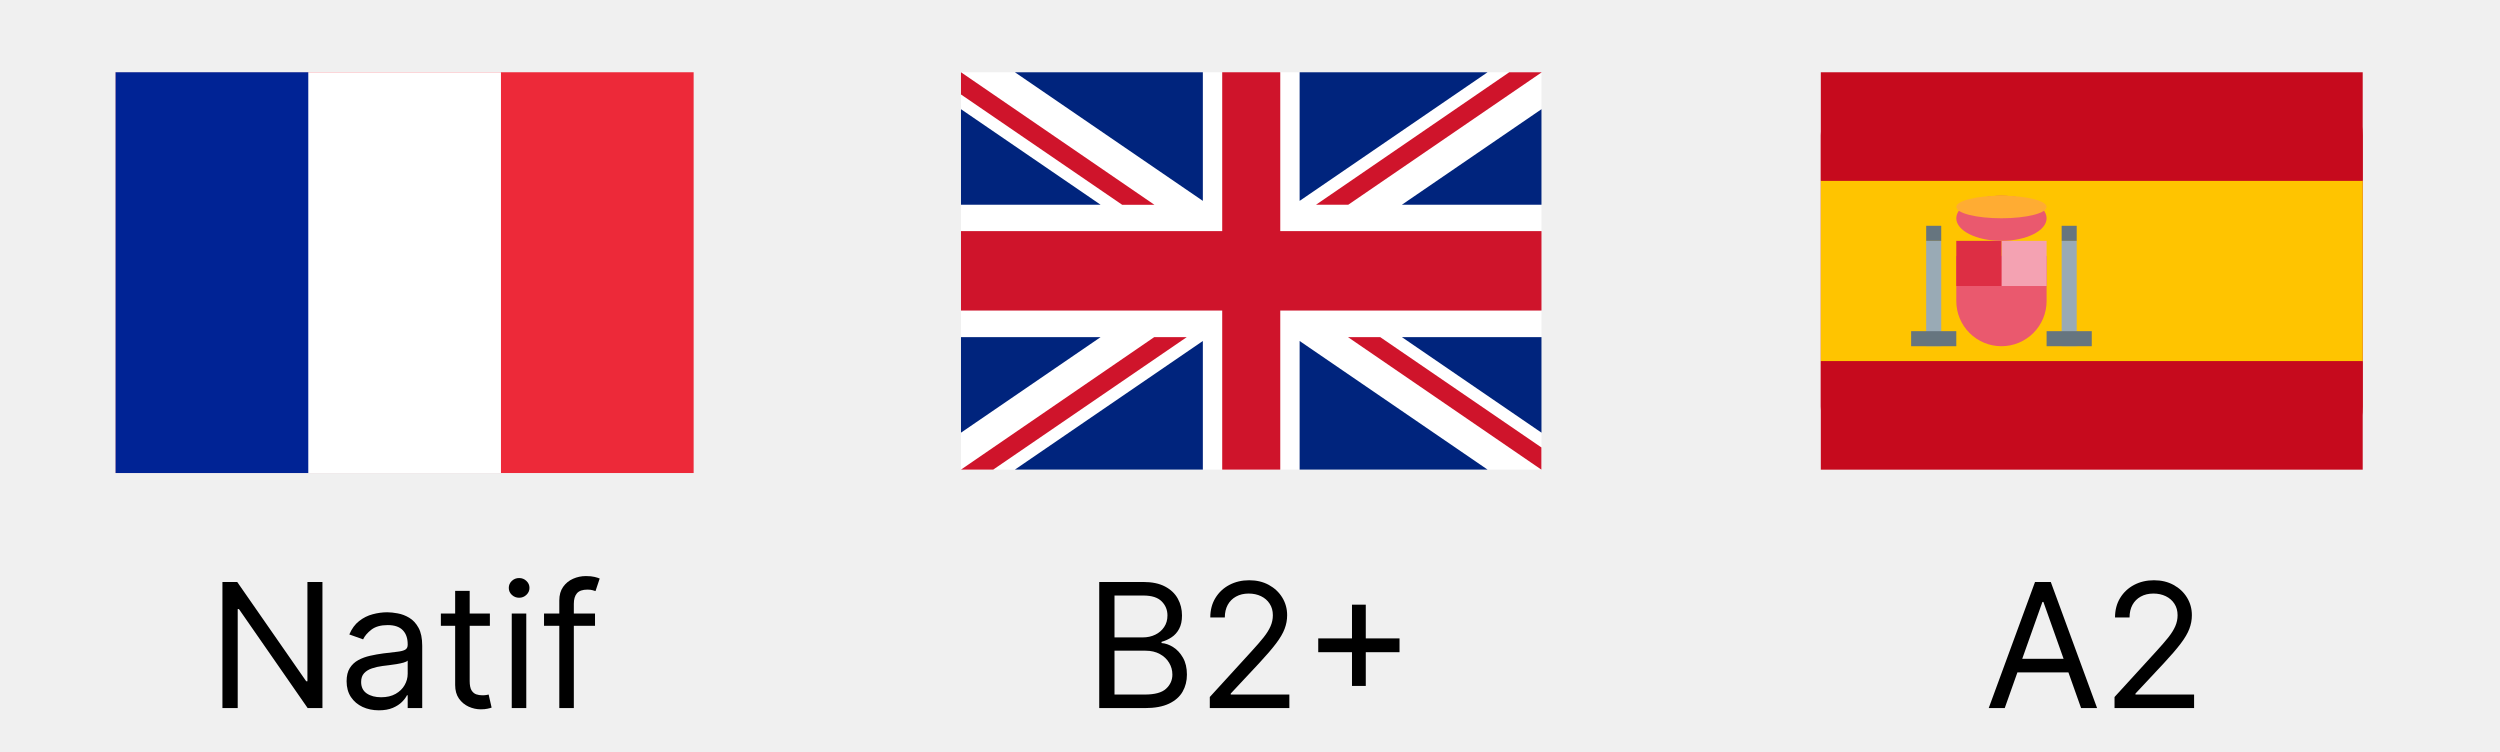
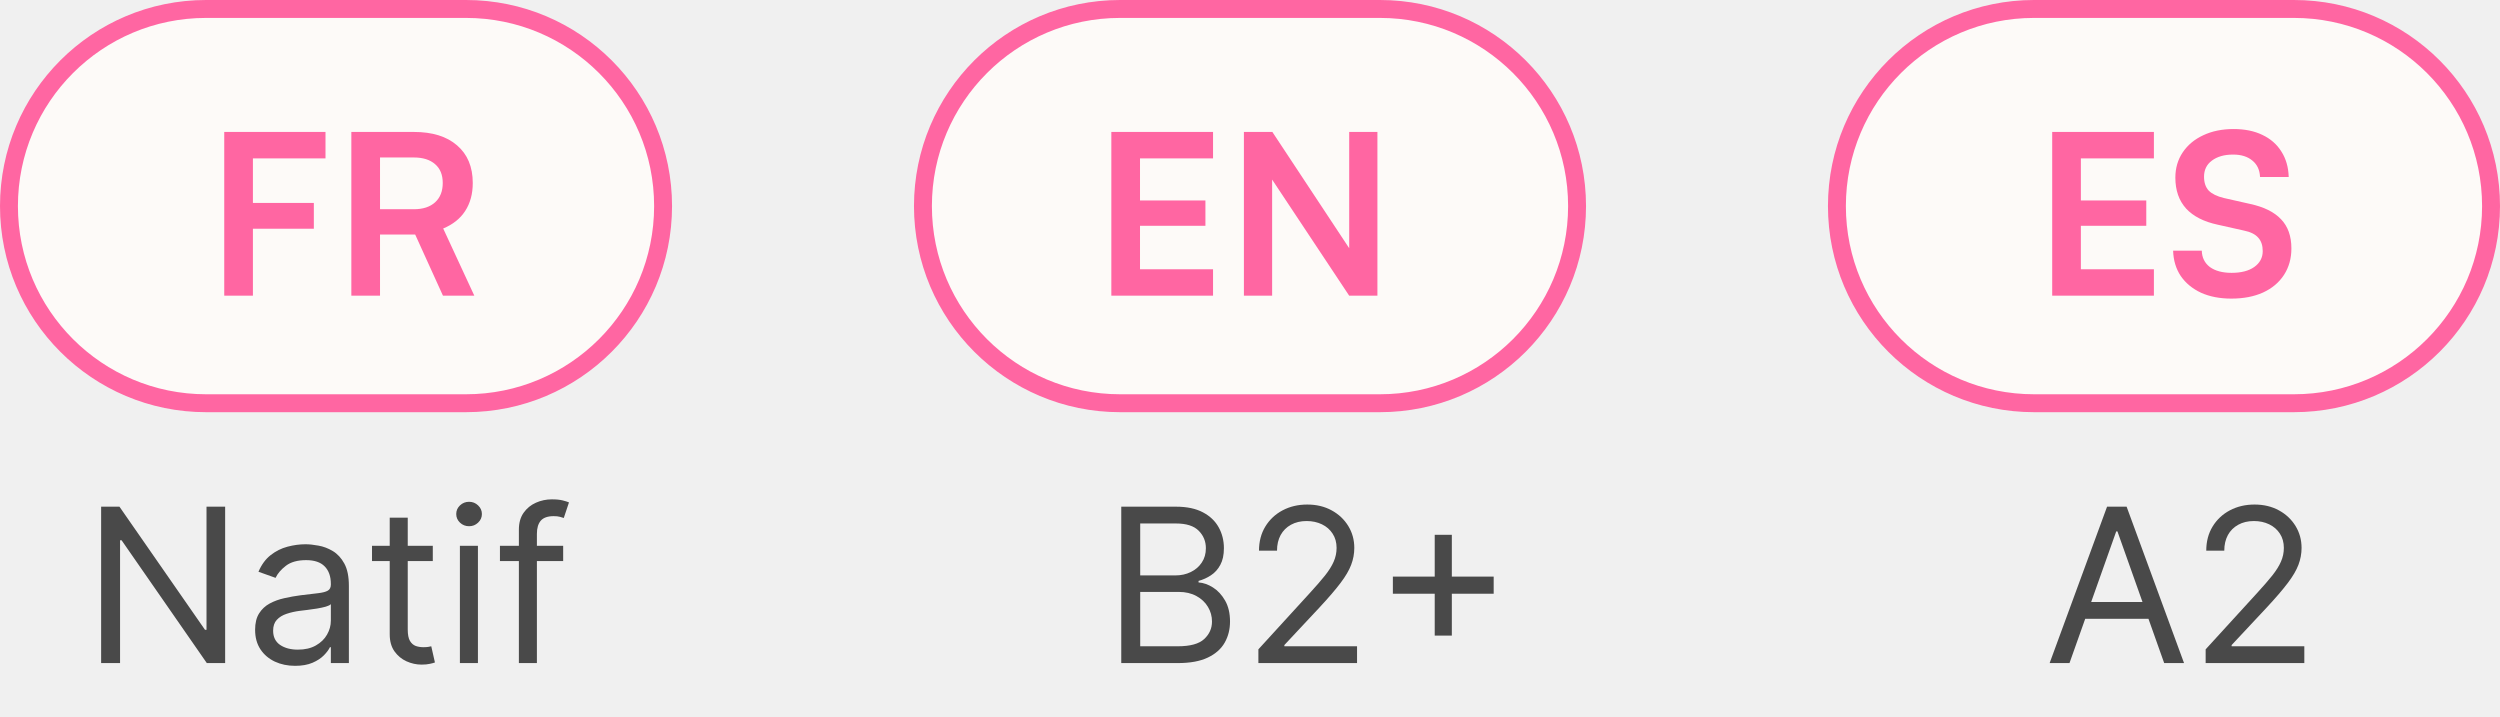
- <svg xmlns="http://www.w3.org/2000/svg" width="346" height="104" viewBox="0 0 346 104" fill="none">
-   <g clip-path="url(#clip0_2138_59)">
-     <path d="M327 56.25C327 58.461 326.122 60.58 324.559 62.143C322.996 63.706 320.877 64.584 318.667 64.584H260.333C258.123 64.584 256.004 63.706 254.441 62.143C252.878 60.58 252 58.461 252 56.25V18.75C252 16.54 252.878 14.421 254.441 12.858C256.004 11.295 258.123 10.417 260.333 10.417H318.667C320.877 10.417 322.996 11.295 324.559 12.858C326.122 14.421 327 16.54 327 18.75V56.25Z" fill="#C60A1D" />
-     <path d="M252 25H327V50H252V25Z" fill="#FFC400" />
-     <path d="M270.75 35.417V41.667C270.75 43.325 271.408 44.914 272.581 46.086C273.753 47.258 275.342 47.917 277 47.917C278.658 47.917 280.247 47.258 281.419 46.086C282.592 44.914 283.25 43.325 283.25 41.667V35.417H270.75Z" fill="#EA596E" />
-     <path d="M277 33.334H283.25V39.584H277V33.334Z" fill="#F4A2B2" />
-     <path d="M270.75 33.334H277V39.584H270.75V33.334Z" fill="#DD2E44" />
-     <path d="M277 33.334C280.452 33.334 283.25 31.934 283.25 30.209C283.25 28.483 280.452 27.084 277 27.084C273.548 27.084 270.75 28.483 270.75 30.209C270.75 31.934 273.548 33.334 277 33.334Z" fill="#EA596E" />
-     <path d="M277 30.209C280.452 30.209 283.25 29.509 283.25 28.646C283.25 27.783 280.452 27.084 277 27.084C273.548 27.084 270.75 27.783 270.75 28.646C270.75 29.509 273.548 30.209 277 30.209Z" fill="#FFAC33" />
-     <path d="M266.582 33.334H268.665V47.917H266.582V33.334ZM285.332 33.334H287.415V47.917H285.332V33.334Z" fill="#99AAB5" />
-     <path d="M264.5 45.834H270.75V47.917H264.5V45.834ZM283.25 45.834H289.5V47.917H283.25V45.834ZM266.583 31.25H268.667V33.334H266.583V31.25ZM285.333 31.25H287.417V33.334H285.333V31.25Z" fill="#66757F" />
-     <rect x="252" y="10" width="75" height="15" fill="#C60A1D" />
-     <rect x="252" y="50" width="75" height="15" fill="#C60A1D" />
-   </g>
-   <path d="M16 10H96V65.467H16V10Z" fill="#ED2939" />
-   <path d="M16 10H69.333V65.467H16V10Z" fill="white" />
-   <path d="M16 10H42.667V65.467H16V10Z" fill="#002395" />
-   <path d="M133 10H213.343V64.994H133V10Z" fill="white" />
-   <path d="M169.154 42.98V64.994H177.189V42.98H213.343V31.986H177.189V10H169.154V31.986H133V42.98H169.154Z" fill="#CF142B" />
-   <path d="M179.868 27.802V10H205.88L179.868 27.802ZM179.868 47.192V64.994H205.88L179.868 47.192ZM166.474 47.192V64.994H140.462L166.474 47.192ZM166.474 27.802V10H140.462L166.474 27.802ZM133 15.112V28.331H152.316L133 15.112ZM213.342 15.112V28.331H194.027L213.342 15.112ZM213.342 59.882V46.663H194.027L213.342 59.882ZM133 59.882V46.663H152.316L133 59.882Z" fill="#00247D" />
-   <path d="M213.343 10H208.88L182.142 28.331H186.604L213.385 10M164.201 46.662H159.738L133 64.993H137.462L164.243 46.662M155.312 28.345H159.774L133 10V13.075L155.312 28.345ZM191.017 46.655H186.555L213.328 65V61.926L191.017 46.655Z" fill="#CF142B" />
-   <path d="M44.626 80.546V98H42.581L33.07 84.296H32.899V98H30.785V80.546H32.831L42.376 94.284H42.547V80.546H44.626ZM52.435 98.307C51.606 98.307 50.853 98.151 50.177 97.838C49.501 97.52 48.964 97.063 48.566 96.466C48.168 95.864 47.969 95.137 47.969 94.284C47.969 93.534 48.117 92.926 48.413 92.46C48.708 91.989 49.103 91.62 49.597 91.353C50.092 91.085 50.637 90.887 51.234 90.756C51.836 90.62 52.441 90.512 53.049 90.432C53.844 90.33 54.489 90.253 54.984 90.202C55.484 90.145 55.847 90.051 56.075 89.921C56.307 89.79 56.424 89.563 56.424 89.239V89.171C56.424 88.33 56.194 87.676 55.734 87.21C55.279 86.745 54.589 86.512 53.663 86.512C52.702 86.512 51.95 86.722 51.404 87.142C50.859 87.563 50.475 88.012 50.254 88.489L48.344 87.807C48.685 87.012 49.14 86.392 49.708 85.949C50.282 85.5 50.907 85.188 51.583 85.012C52.265 84.83 52.935 84.739 53.594 84.739C54.015 84.739 54.498 84.79 55.043 84.892C55.594 84.989 56.126 85.191 56.637 85.497C57.154 85.804 57.583 86.267 57.924 86.887C58.265 87.506 58.435 88.335 58.435 89.375V98H56.424V96.228H56.322C56.185 96.512 55.958 96.816 55.64 97.139C55.322 97.463 54.898 97.739 54.37 97.966C53.842 98.193 53.197 98.307 52.435 98.307ZM52.742 96.5C53.538 96.5 54.208 96.344 54.754 96.031C55.305 95.719 55.719 95.316 55.998 94.821C56.282 94.327 56.424 93.807 56.424 93.262V91.421C56.339 91.523 56.151 91.617 55.861 91.702C55.577 91.781 55.248 91.853 54.873 91.915C54.504 91.972 54.143 92.023 53.791 92.068C53.444 92.108 53.163 92.142 52.947 92.171C52.424 92.239 51.935 92.35 51.481 92.503C51.032 92.651 50.668 92.875 50.39 93.176C50.117 93.472 49.981 93.875 49.981 94.387C49.981 95.085 50.239 95.614 50.756 95.972C51.279 96.324 51.941 96.5 52.742 96.5ZM67.8 84.909V86.614H61.016V84.909H67.8ZM62.993 81.773H65.004V94.25C65.004 94.818 65.087 95.245 65.251 95.529C65.422 95.807 65.638 95.995 65.899 96.091C66.166 96.182 66.447 96.228 66.743 96.228C66.965 96.228 67.146 96.216 67.288 96.193C67.43 96.165 67.544 96.142 67.629 96.125L68.038 97.932C67.902 97.983 67.712 98.034 67.467 98.085C67.223 98.142 66.913 98.171 66.538 98.171C65.97 98.171 65.413 98.049 64.868 97.804C64.328 97.56 63.879 97.188 63.521 96.688C63.169 96.188 62.993 95.557 62.993 94.796V81.773ZM70.825 98V84.909H72.837V98H70.825ZM71.848 82.728C71.456 82.728 71.118 82.594 70.834 82.327C70.555 82.06 70.416 81.739 70.416 81.364C70.416 80.989 70.555 80.668 70.834 80.401C71.118 80.134 71.456 80 71.848 80C72.24 80 72.575 80.134 72.854 80.401C73.138 80.668 73.28 80.989 73.28 81.364C73.28 81.739 73.138 82.06 72.854 82.327C72.575 82.594 72.24 82.728 71.848 82.728ZM82.35 84.909V86.614H75.293V84.909H82.35ZM77.407 98V83.103C77.407 82.353 77.583 81.728 77.935 81.228C78.288 80.728 78.745 80.353 79.308 80.103C79.87 79.853 80.464 79.728 81.089 79.728C81.583 79.728 81.987 79.767 82.299 79.847C82.612 79.926 82.844 80 82.998 80.068L82.418 81.807C82.316 81.773 82.174 81.73 81.992 81.679C81.816 81.628 81.583 81.603 81.293 81.603C80.629 81.603 80.148 81.77 79.853 82.105C79.563 82.441 79.418 82.932 79.418 83.58V98H77.407Z" fill="black" />
-   <path d="M152.133 98V80.546H158.235C159.451 80.546 160.454 80.756 161.244 81.176C162.034 81.591 162.622 82.151 163.008 82.855C163.395 83.554 163.588 84.33 163.588 85.182C163.588 85.932 163.454 86.551 163.187 87.04C162.926 87.529 162.579 87.915 162.147 88.199C161.721 88.483 161.258 88.693 160.758 88.83V89C161.292 89.034 161.829 89.222 162.369 89.563C162.909 89.904 163.36 90.392 163.724 91.029C164.088 91.665 164.27 92.443 164.27 93.364C164.27 94.239 164.071 95.026 163.673 95.725C163.275 96.424 162.647 96.978 161.789 97.387C160.931 97.796 159.815 98 158.44 98H152.133ZM154.247 96.125H158.44C159.821 96.125 160.801 95.858 161.38 95.324C161.966 94.784 162.258 94.131 162.258 93.364C162.258 92.773 162.108 92.228 161.806 91.728C161.505 91.222 161.076 90.818 160.52 90.517C159.963 90.21 159.304 90.057 158.542 90.057H154.247V96.125ZM154.247 88.216H158.167C158.804 88.216 159.377 88.091 159.889 87.841C160.406 87.591 160.815 87.239 161.116 86.784C161.423 86.33 161.576 85.796 161.576 85.182C161.576 84.415 161.309 83.764 160.775 83.23C160.241 82.691 159.395 82.421 158.235 82.421H154.247V88.216ZM167.436 98V96.466L173.197 90.159C173.873 89.421 174.43 88.779 174.868 88.233C175.305 87.682 175.629 87.165 175.839 86.682C176.055 86.193 176.163 85.682 176.163 85.148C176.163 84.534 176.015 84.003 175.72 83.554C175.43 83.105 175.032 82.759 174.527 82.514C174.021 82.27 173.453 82.148 172.822 82.148C172.152 82.148 171.566 82.287 171.066 82.566C170.572 82.838 170.189 83.222 169.916 83.716C169.649 84.21 169.515 84.79 169.515 85.455H167.504C167.504 84.432 167.74 83.534 168.211 82.762C168.683 81.989 169.325 81.387 170.137 80.955C170.956 80.523 171.873 80.307 172.89 80.307C173.913 80.307 174.819 80.523 175.609 80.955C176.399 81.387 177.018 81.969 177.467 82.702C177.916 83.435 178.14 84.25 178.14 85.148C178.14 85.79 178.024 86.418 177.791 87.031C177.564 87.639 177.166 88.318 176.598 89.068C176.035 89.813 175.254 90.722 174.254 91.796L170.333 95.989V96.125H178.447V98H167.436ZM187.115 94.932V83.682H189.024V94.932H187.115ZM182.444 90.262V88.353H193.694V90.262H182.444Z" fill="black" />
-   <path d="M277.455 98H275.239L281.648 80.546H283.83L290.239 98H288.023L282.807 83.307H282.67L277.455 98ZM278.273 91.182H287.205V93.057H278.273V91.182ZM292.651 98V96.466L298.412 90.159C299.088 89.421 299.645 88.779 300.082 88.233C300.52 87.682 300.844 87.165 301.054 86.682C301.27 86.193 301.378 85.682 301.378 85.148C301.378 84.534 301.23 84.003 300.935 83.554C300.645 83.105 300.247 82.759 299.741 82.514C299.236 82.27 298.668 82.148 298.037 82.148C297.366 82.148 296.781 82.287 296.281 82.566C295.787 82.838 295.403 83.222 295.131 83.716C294.864 84.21 294.73 84.79 294.73 85.455H292.719C292.719 84.432 292.955 83.534 293.426 82.762C293.898 81.989 294.54 81.387 295.352 80.955C296.17 80.523 297.088 80.307 298.105 80.307C299.128 80.307 300.034 80.523 300.824 80.955C301.614 81.387 302.233 81.969 302.682 82.702C303.131 83.435 303.355 84.25 303.355 85.148C303.355 85.79 303.239 86.418 303.006 87.031C302.778 87.639 302.381 88.318 301.812 89.068C301.25 89.813 300.469 90.722 299.469 91.796L295.548 95.989V96.125H303.662V98H292.651Z" fill="black" />
-   <defs>
-     <clipPath id="clip0_2138_59">
-       <rect width="75" height="75" fill="white" transform="translate(252 0.000244141)" />
-     </clipPath>
-   </defs>
+ <svg xmlns="http://www.w3.org/2000/svg" width="279" height="80" viewBox="0 0 279 80" fill="none">
+   <path d="M25.126 56.545V74H23.081L13.57 60.295H13.399V74H11.286V56.545H13.331L22.876 70.284H23.047V56.545H25.126ZM32.935 74.307C32.106 74.307 31.353 74.151 30.677 73.838C30.001 73.52 29.464 73.062 29.066 72.466C28.668 71.864 28.47 71.136 28.47 70.284C28.47 69.534 28.617 68.926 28.913 68.46C29.208 67.989 29.603 67.619 30.097 67.352C30.592 67.085 31.137 66.886 31.734 66.756C32.336 66.619 32.941 66.511 33.549 66.432C34.344 66.329 34.989 66.253 35.484 66.202C35.984 66.145 36.347 66.051 36.575 65.921C36.807 65.79 36.924 65.562 36.924 65.239V65.171C36.924 64.329 36.694 63.676 36.234 63.21C35.779 62.744 35.089 62.511 34.163 62.511C33.202 62.511 32.45 62.722 31.904 63.142C31.359 63.562 30.975 64.011 30.754 64.489L28.845 63.807C29.185 63.011 29.64 62.392 30.208 61.949C30.782 61.5 31.407 61.188 32.083 61.011C32.765 60.83 33.435 60.739 34.094 60.739C34.515 60.739 34.998 60.79 35.543 60.892C36.094 60.989 36.626 61.19 37.137 61.497C37.654 61.804 38.083 62.267 38.424 62.886C38.765 63.506 38.935 64.335 38.935 65.375V74H36.924V72.227H36.822C36.685 72.511 36.458 72.815 36.14 73.139C35.822 73.463 35.398 73.739 34.87 73.966C34.342 74.193 33.697 74.307 32.935 74.307ZM33.242 72.5C34.038 72.5 34.708 72.344 35.254 72.031C35.805 71.719 36.219 71.315 36.498 70.821C36.782 70.327 36.924 69.807 36.924 69.261V67.421C36.839 67.523 36.651 67.617 36.361 67.702C36.077 67.781 35.748 67.852 35.373 67.915C35.004 67.972 34.643 68.023 34.291 68.068C33.944 68.108 33.663 68.142 33.447 68.171C32.924 68.239 32.435 68.349 31.981 68.503C31.532 68.651 31.168 68.875 30.89 69.176C30.617 69.472 30.481 69.875 30.481 70.386C30.481 71.085 30.739 71.614 31.256 71.972C31.779 72.324 32.441 72.5 33.242 72.5ZM48.3 60.909V62.614H41.516V60.909H48.3ZM43.493 57.773H45.504V70.25C45.504 70.818 45.587 71.244 45.751 71.528C45.922 71.807 46.138 71.994 46.399 72.091C46.666 72.182 46.947 72.227 47.243 72.227C47.465 72.227 47.646 72.216 47.788 72.193C47.93 72.165 48.044 72.142 48.129 72.125L48.538 73.932C48.402 73.983 48.212 74.034 47.967 74.085C47.723 74.142 47.413 74.171 47.038 74.171C46.47 74.171 45.913 74.048 45.368 73.804C44.828 73.56 44.379 73.188 44.021 72.688C43.669 72.188 43.493 71.557 43.493 70.796V57.773ZM51.325 74V60.909H53.337V74H51.325ZM52.348 58.727C51.956 58.727 51.618 58.594 51.334 58.327C51.055 58.06 50.916 57.739 50.916 57.364C50.916 56.989 51.055 56.668 51.334 56.401C51.618 56.133 51.956 56 52.348 56C52.74 56 53.075 56.133 53.354 56.401C53.638 56.668 53.78 56.989 53.78 57.364C53.78 57.739 53.638 58.06 53.354 58.327C53.075 58.594 52.74 58.727 52.348 58.727ZM62.85 60.909V62.614H55.793V60.909H62.85ZM57.907 74V59.102C57.907 58.352 58.083 57.727 58.435 57.227C58.788 56.727 59.245 56.352 59.807 56.102C60.37 55.852 60.964 55.727 61.589 55.727C62.083 55.727 62.486 55.767 62.799 55.847C63.111 55.926 63.344 56 63.498 56.068L62.918 57.807C62.816 57.773 62.674 57.73 62.492 57.679C62.316 57.628 62.083 57.602 61.793 57.602C61.129 57.602 60.648 57.77 60.353 58.105C60.063 58.44 59.918 58.932 59.918 59.58V74H57.907Z" fill="#494949" />
+   <path d="M125.133 74V56.545H131.235C132.451 56.545 133.454 56.756 134.244 57.176C135.034 57.591 135.622 58.151 136.008 58.855C136.395 59.554 136.588 60.33 136.588 61.182C136.588 61.932 136.454 62.551 136.187 63.04C135.926 63.528 135.579 63.915 135.147 64.199C134.721 64.483 134.258 64.693 133.758 64.829V65C134.292 65.034 134.829 65.222 135.369 65.562C135.909 65.903 136.36 66.392 136.724 67.028C137.088 67.665 137.27 68.443 137.27 69.364C137.27 70.239 137.071 71.026 136.673 71.724C136.275 72.423 135.647 72.977 134.789 73.386C133.931 73.796 132.815 74 131.44 74H125.133ZM127.247 72.125H131.44C132.821 72.125 133.801 71.858 134.38 71.324C134.966 70.784 135.258 70.131 135.258 69.364C135.258 68.773 135.108 68.227 134.806 67.727C134.505 67.222 134.076 66.818 133.52 66.517C132.963 66.21 132.304 66.057 131.542 66.057H127.247V72.125ZM127.247 64.216H131.167C131.804 64.216 132.377 64.091 132.889 63.841C133.406 63.591 133.815 63.239 134.116 62.784C134.423 62.33 134.576 61.795 134.576 61.182C134.576 60.415 134.309 59.764 133.775 59.23C133.241 58.69 132.395 58.42 131.235 58.42H127.247V64.216ZM140.436 74V72.466L146.197 66.159C146.873 65.421 147.43 64.778 147.868 64.233C148.305 63.682 148.629 63.165 148.839 62.682C149.055 62.193 149.163 61.682 149.163 61.148C149.163 60.534 149.015 60.003 148.72 59.554C148.43 59.105 148.032 58.758 147.527 58.514C147.021 58.27 146.453 58.148 145.822 58.148C145.152 58.148 144.566 58.287 144.066 58.565C143.572 58.838 143.189 59.222 142.916 59.716C142.649 60.21 142.515 60.79 142.515 61.455H140.504C140.504 60.432 140.74 59.534 141.211 58.761C141.683 57.989 142.325 57.386 143.137 56.955C143.956 56.523 144.873 56.307 145.89 56.307C146.913 56.307 147.819 56.523 148.609 56.955C149.399 57.386 150.018 57.969 150.467 58.702C150.916 59.435 151.14 60.25 151.14 61.148C151.14 61.79 151.024 62.418 150.791 63.031C150.564 63.639 150.166 64.318 149.598 65.068C149.035 65.812 148.254 66.722 147.254 67.796L143.333 71.989V72.125H151.447V74H140.436ZM160.115 70.932V59.682H162.024V70.932H160.115ZM155.444 66.261V64.352H166.694V66.261H155.444Z" fill="#494949" />
+   <path d="M230.955 74H228.739L235.148 56.545H237.33L243.739 74H241.523L236.307 59.307H236.17L230.955 74ZM231.773 67.182H240.705V69.057H231.773V67.182ZM246.151 74V72.466L251.912 66.159C252.588 65.421 253.145 64.778 253.582 64.233C254.02 63.682 254.344 63.165 254.554 62.682C254.77 62.193 254.878 61.682 254.878 61.148C254.878 60.534 254.73 60.003 254.435 59.554C254.145 59.105 253.747 58.758 253.241 58.514C252.736 58.27 252.168 58.148 251.537 58.148C250.866 58.148 250.281 58.287 249.781 58.565C249.287 58.838 248.903 59.222 248.631 59.716C248.364 60.21 248.23 60.79 248.23 61.455H246.219C246.219 60.432 246.455 59.534 246.926 58.761C247.398 57.989 248.04 57.386 248.852 56.955C249.67 56.523 250.588 56.307 251.605 56.307C252.628 56.307 253.534 56.523 254.324 56.955C255.114 57.386 255.733 57.969 256.182 58.702C256.631 59.435 256.855 60.25 256.855 61.148C256.855 61.79 256.739 62.418 256.506 63.031C256.278 63.639 255.881 64.318 255.312 65.068C254.75 65.812 253.969 66.722 252.969 67.796L249.048 71.989V72.125H257.162V74H246.151Z" fill="#494949" />
+   <rect x="1" y="1" width="73" height="44" rx="22" fill="#FDFAF8" stroke="#FF66A2" stroke-width="2" />
+   <path d="M28.225 14.725V33H25.025V14.725H28.225ZM36.325 17.675H25.275V14.725H36.325V17.675ZM35.025 25.525H25.225V22.65H35.025V25.525ZM42.41 33H39.21V14.725H46.185C48.251 14.725 49.86 15.225 51.01 16.225C52.176 17.225 52.76 18.625 52.76 20.425C52.76 21.642 52.476 22.683 51.91 23.55C51.36 24.4 50.543 25.05 49.46 25.5L52.935 33H49.435L46.335 26.175H42.41V33ZM42.41 17.575V23.35H46.185C47.201 23.35 47.993 23.092 48.56 22.575C49.126 22.058 49.41 21.342 49.41 20.425C49.41 19.508 49.126 18.808 48.56 18.325C47.993 17.825 47.201 17.575 46.185 17.575H42.41Z" fill="#FF66A2" />
+   <rect x="103" y="1" width="73" height="44" rx="22" fill="#FDFAF8" stroke="#FF66A2" stroke-width="2" />
+   <path d="M135.375 33H124.025V14.725H135.375V17.675H126.1L127.225 16.65V22.375H134.525V25.2H127.225V31.075L126.1 30.05H135.375V33ZM141.97 33H138.82V14.725H141.995L151.495 29.1H150.57V14.725H153.72V33H150.57L141.045 18.65H141.97V33Z" fill="#FF66A2" />
+   <rect x="205" y="1" width="73" height="44" rx="22" fill="#FDFAF8" stroke="#FF66A2" stroke-width="2" />
+   <path d="M240.375 33H229.025V14.725H240.375V17.675H231.1L232.225 16.65V22.375H239.525V25.2H232.225V31.075L231.1 30.05H240.375V33ZM242.77 19.825C242.77 18.758 243.045 17.817 243.595 17C244.145 16.183 244.903 15.55 245.87 15.1C246.853 14.633 247.987 14.4 249.27 14.4C250.503 14.4 251.57 14.617 252.47 15.05C253.387 15.483 254.095 16.1 254.595 16.9C255.112 17.7 255.387 18.65 255.42 19.75H252.22C252.187 18.967 251.903 18.358 251.37 17.925C250.837 17.475 250.12 17.25 249.22 17.25C248.237 17.25 247.445 17.475 246.845 17.925C246.262 18.358 245.97 18.958 245.97 19.725C245.97 20.375 246.145 20.892 246.495 21.275C246.862 21.642 247.428 21.917 248.195 22.1L251.07 22.75C252.637 23.083 253.803 23.658 254.57 24.475C255.337 25.275 255.72 26.358 255.72 27.725C255.72 28.842 255.445 29.825 254.895 30.675C254.345 31.525 253.562 32.183 252.545 32.65C251.545 33.1 250.37 33.325 249.02 33.325C247.737 33.325 246.612 33.108 245.645 32.675C244.678 32.225 243.92 31.6 243.37 30.8C242.837 30 242.553 29.058 242.52 27.975H245.72C245.737 28.742 246.037 29.35 246.62 29.8C247.22 30.233 248.028 30.45 249.045 30.45C250.112 30.45 250.953 30.233 251.57 29.8C252.203 29.35 252.52 28.758 252.52 28.025C252.52 27.392 252.353 26.892 252.02 26.525C251.687 26.142 251.145 25.875 250.395 25.725L247.495 25.075C245.945 24.742 244.77 24.142 243.97 23.275C243.17 22.392 242.77 21.242 242.77 19.825Z" fill="#FF66A2" />
</svg>
